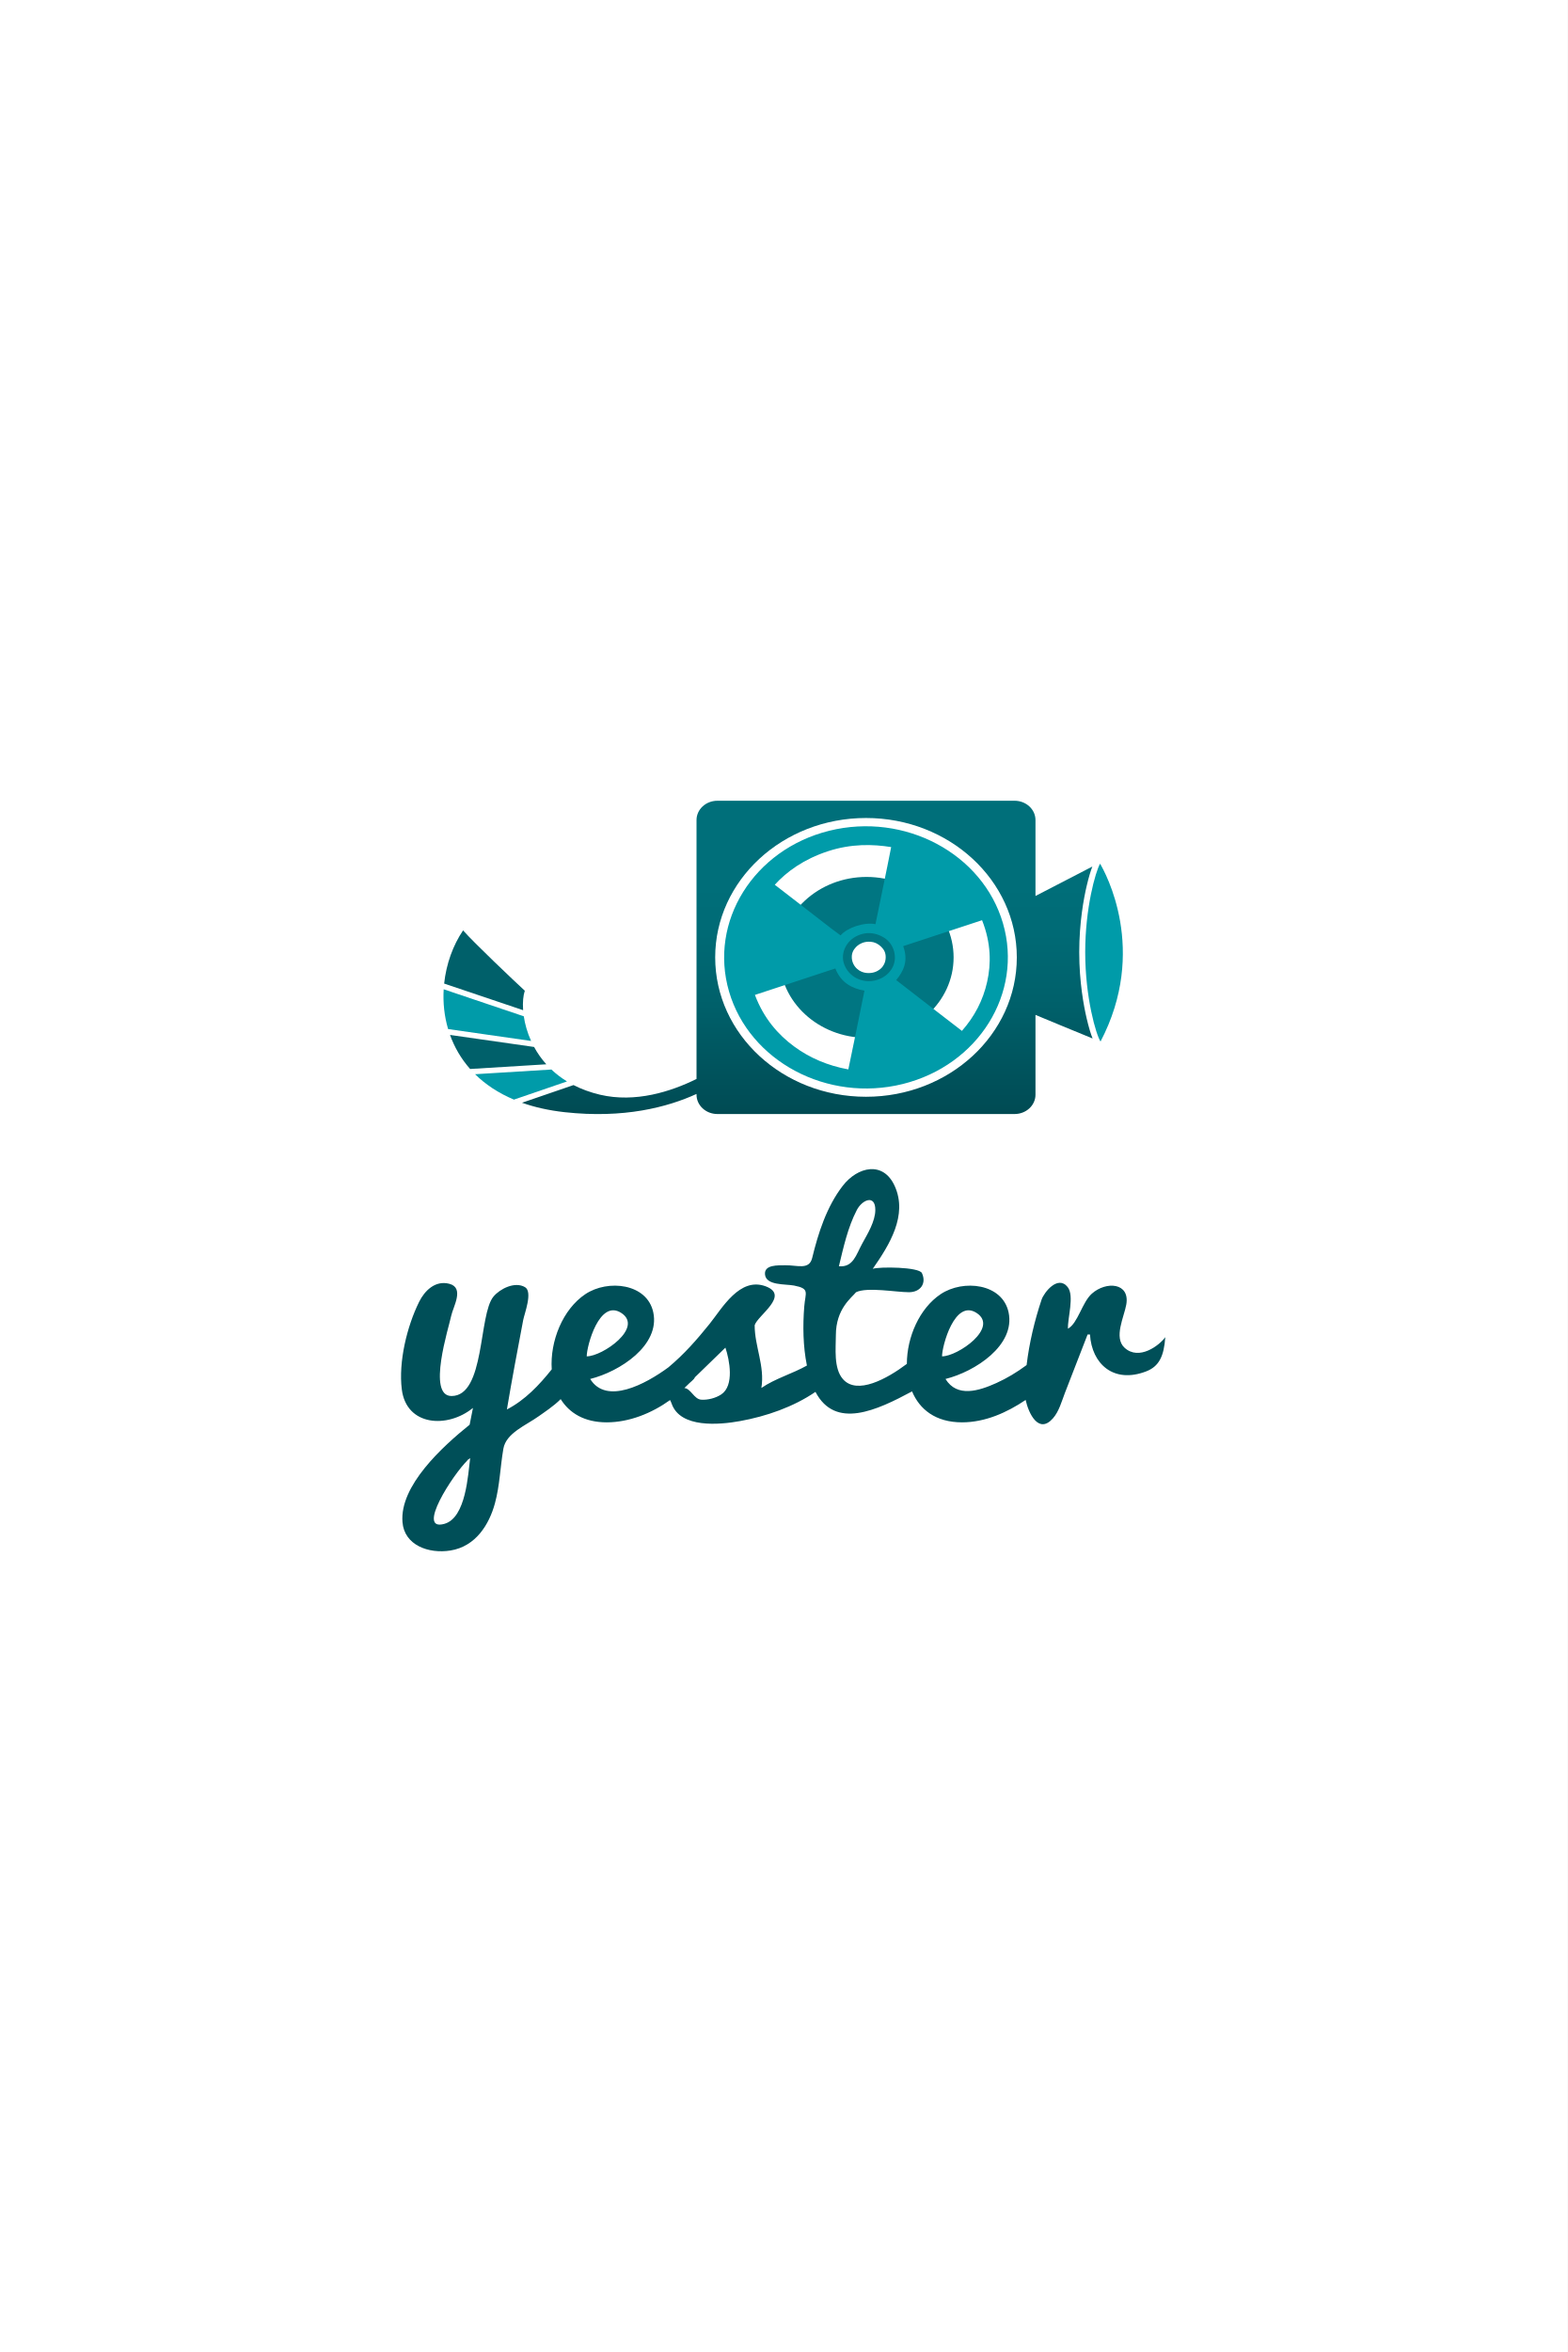
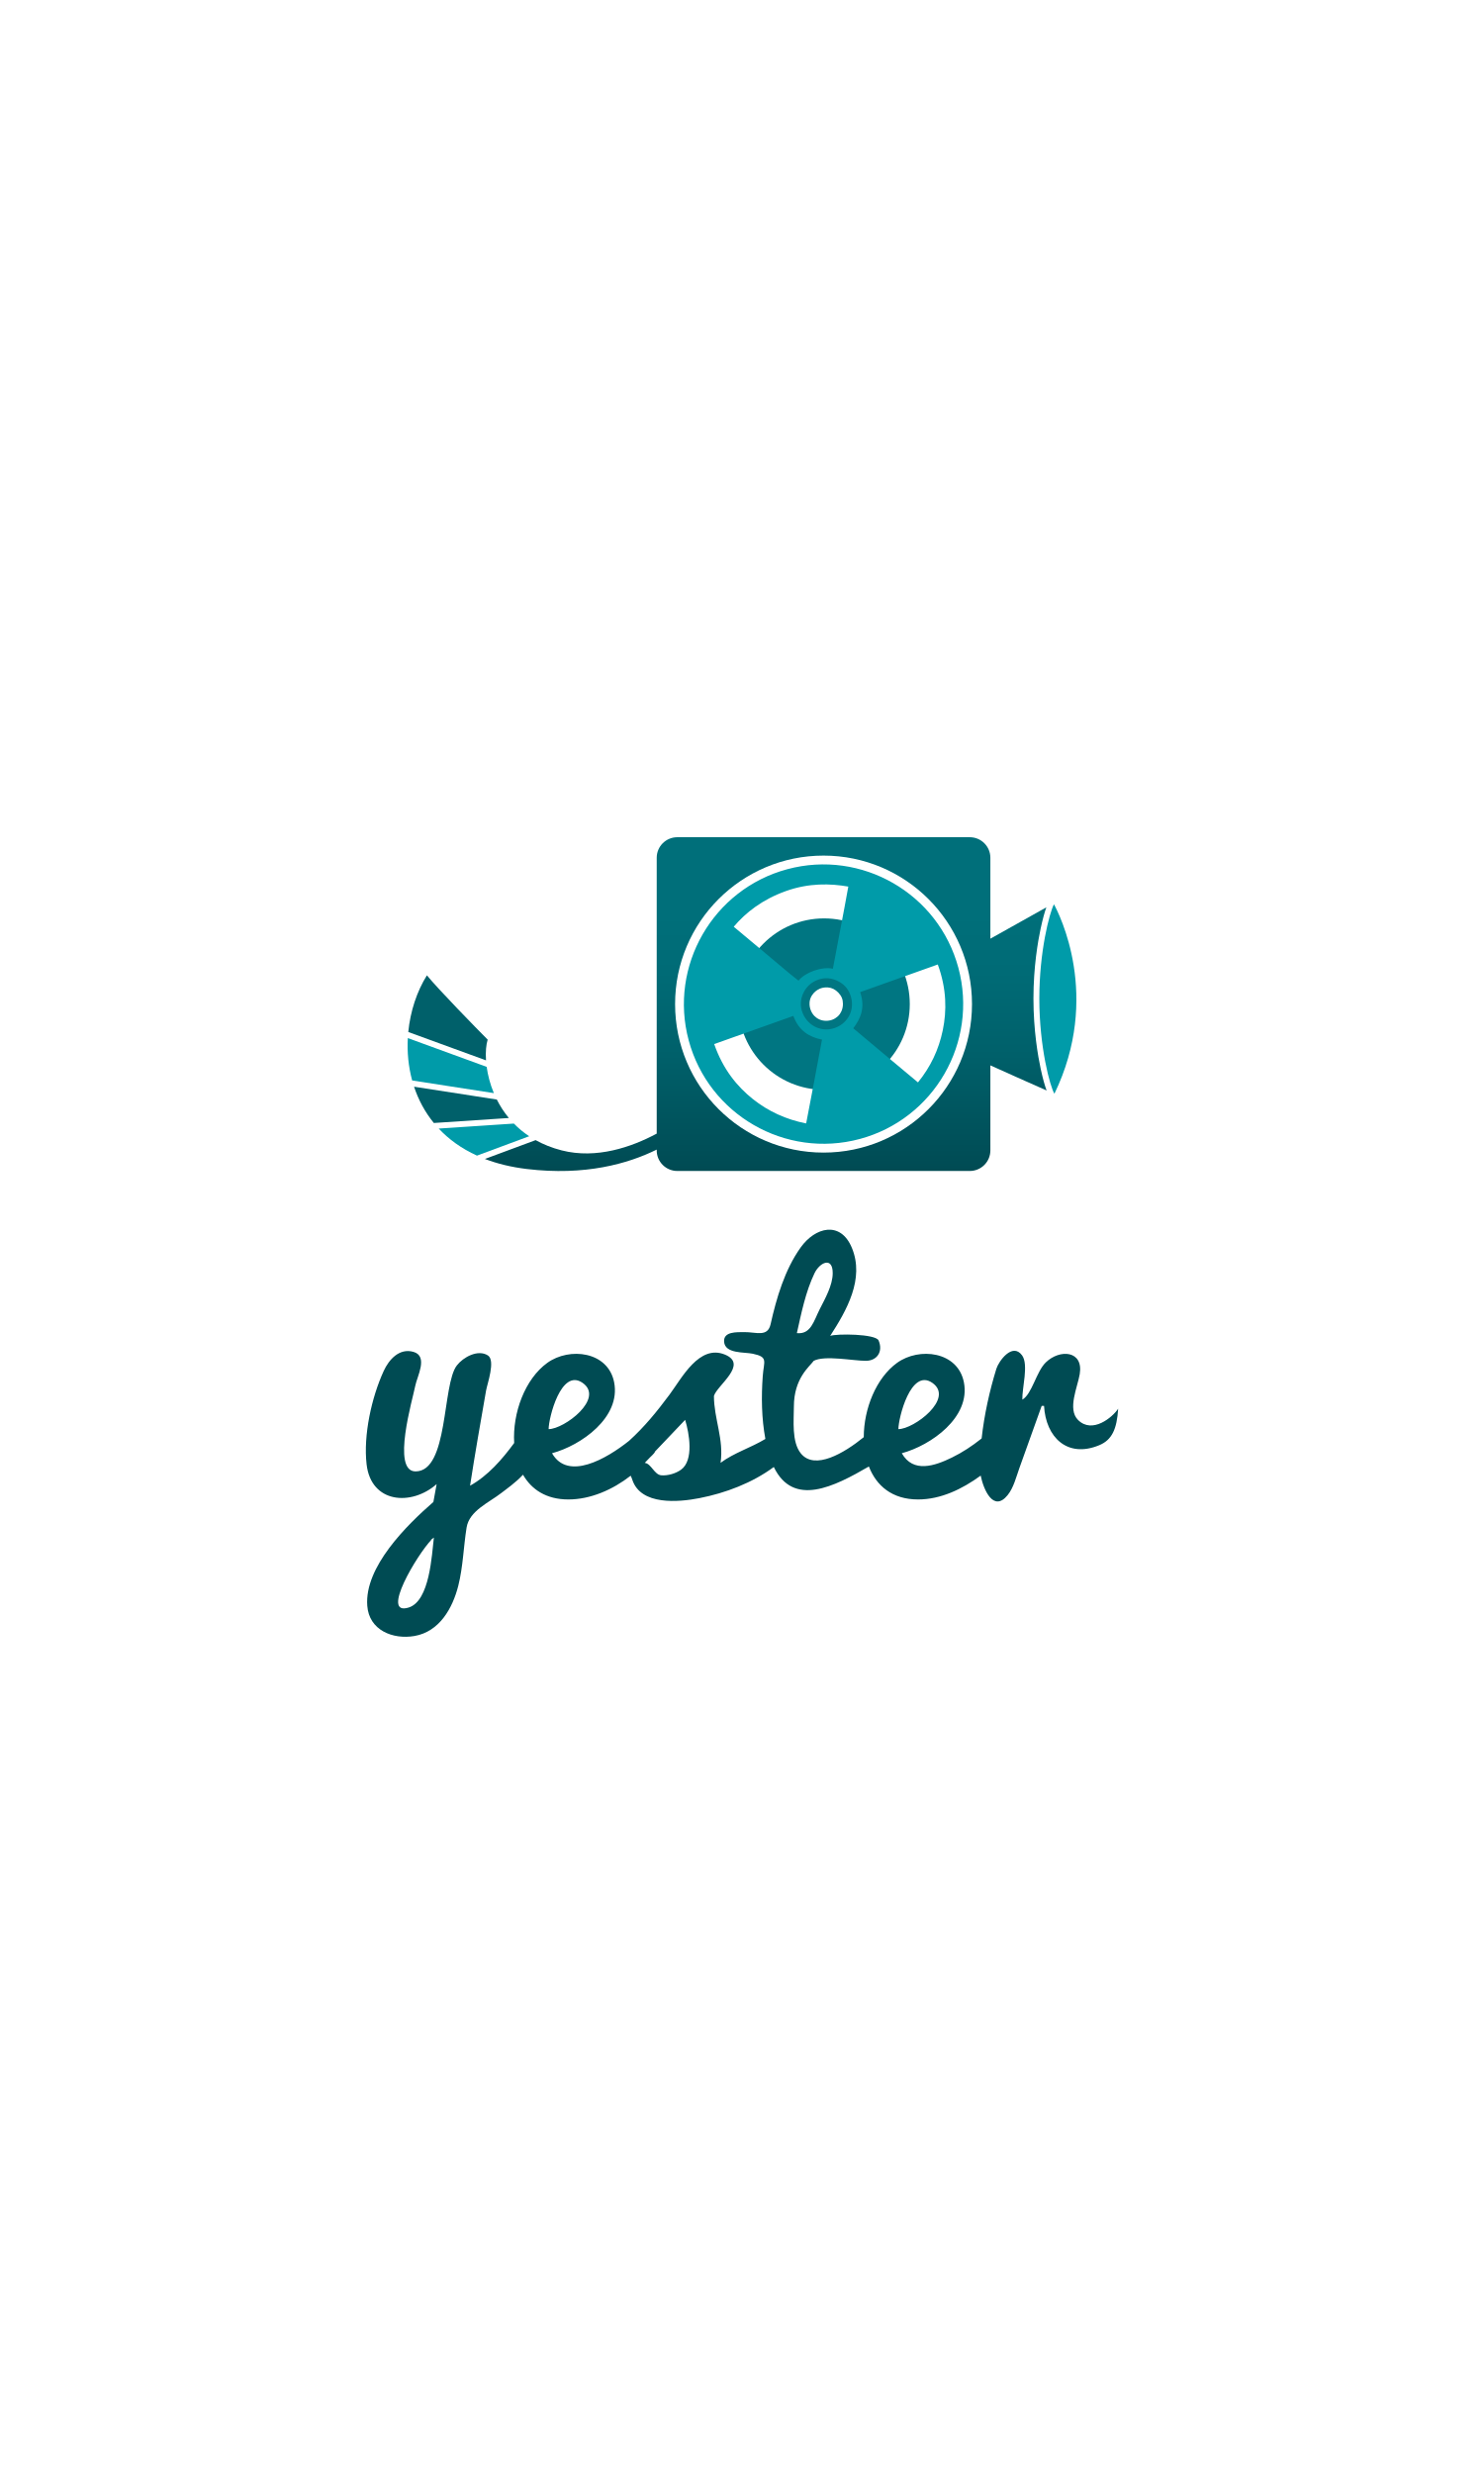
- <svg xmlns="http://www.w3.org/2000/svg" xmlns:xlink="http://www.w3.org/1999/xlink" width="640" height="960" id="svg2" version="1.1">
+ <svg xmlns="http://www.w3.org/2000/svg" xmlns:xlink="http://www.w3.org/1999/xlink" width="480" height="800" id="svg2" version="1.1">
  <defs id="defs4">
    <linearGradient id="linearGradient3006">
      <stop style="stop-color:#999999;stop-opacity:1;" offset="0" id="stop3008" />
      <stop style="stop-color:#ffffff;stop-opacity:1" offset="1" id="stop3010" />
    </linearGradient>
    <linearGradient xlink:href="#linearGradient3006" id="linearGradient3012" x1="-3.143" y1="-5.179" x2="-4.165" y2="-5.344" gradientUnits="userSpaceOnUse" />
    <linearGradient gradientTransform="matrix(0.9204577,0,0,0.7923052,-0.3082857,-1.079246)" xlink:href="#linearGradient3006-7" id="linearGradient3012-1" x1="-3.115" y1="-5.011" x2="-3.75" y2="-5.423" gradientUnits="userSpaceOnUse" />
    <linearGradient id="linearGradient3006-7">
      <stop style="stop-color:#d1dce2;stop-opacity:1" offset="0" id="stop3008-4" />
      <stop style="stop-color:#ffffff;stop-opacity:1" offset="1" id="stop3010-0" />
    </linearGradient>
    <linearGradient xlink:href="#linearGradient3180" id="linearGradient3066" gradientUnits="userSpaceOnUse" x1="107.076" y1="918.77" x2="22.476" y2="1086.455" />
    <linearGradient id="linearGradient3180">
      <stop style="stop-color:#d1dce2;stop-opacity:1" offset="0" id="stop3182" />
      <stop style="stop-color:#ffffff;stop-opacity:1" offset="1" id="stop3184" />
    </linearGradient>
    <linearGradient id="SVGID_1_" gradientUnits="userSpaceOnUse" x1="521.499" y1="442.962" x2="521.499" y2="207.45">
      <stop offset="0" style="stop-color:#004A52" id="stop14" />
      <stop offset="0.08" style="stop-color:#004E57" id="stop16" />
      <stop offset="0.456" style="stop-color:#00606A" id="stop18" />
      <stop offset="0.776" style="stop-color:#006B76" id="stop20" />
      <stop offset="1" style="stop-color:#006F7A" id="stop22" />
    </linearGradient>
    <linearGradient xlink:href="#linearGradient3180" id="linearGradient3062" gradientUnits="userSpaceOnUse" x1="107.076" y1="918.77" x2="22.476" y2="1086.455" />
    <linearGradient xlink:href="#linearGradient3180" id="linearGradient3064" gradientUnits="userSpaceOnUse" x1="107.076" y1="918.77" x2="22.476" y2="1086.455" />
    <linearGradient y2="1086.455" x2="22.476" y1="918.77" x1="107.076" gradientUnits="userSpaceOnUse" id="linearGradient3072" xlink:href="#linearGradient3180" />
-     <linearGradient xlink:href="#SVGID_1_-1" id="linearGradient3086" gradientUnits="userSpaceOnUse" x1="521.499" y1="442.962" x2="521.499" y2="207.45" />
    <linearGradient id="SVGID_1_-1" gradientUnits="userSpaceOnUse" x1="521.499" y1="442.962" x2="521.499" y2="207.45">
      <stop offset="0" style="stop-color:#004A52" id="stop14-7" />
      <stop offset="0.08" style="stop-color:#004E57" id="stop16-4" />
      <stop offset="0.456" style="stop-color:#00606A" id="stop18-0" />
      <stop offset="0.776" style="stop-color:#006B76" id="stop20-9" />
      <stop offset="1" style="stop-color:#006F7A" id="stop22-4" />
    </linearGradient>
+     <linearGradient y2="207.45" x2="521.499" y1="442.962" x1="521.499" gradientUnits="userSpaceOnUse" id="SVGID_1_-17">
+       <stop id="stop14-4" style="stop-color:#004A52" offset="0" />
+       <stop id="stop16-0" style="stop-color:#004E57" offset="0.08" />
+       <stop id="stop18-9" style="stop-color:#00606A" offset="0.456" />
+       <stop id="stop20-4" style="stop-color:#006B76" offset="0.776" />
+       <stop id="stop22-8" style="stop-color:#006F7A" offset="1" />
+     </linearGradient>
+     <linearGradient xlink:href="#SVGID_1_-17" id="linearGradient3129" gradientUnits="userSpaceOnUse" x1="521.499" y1="442.962" x2="521.499" y2="207.45" />
  </defs>
-   <g id="layer1" transform="translate(0,-92.36218)">
+   <g id="layer1" transform="translate(0,-252.3622)">
    <g transform="matrix(1.25,0,0,-1.25,335,572.3622)" id="g2993">
-       <g id="g3291" transform="translate(-763.1921,575.6996)">
+       <g id="g3291" transform="matrix(0.75,0,0,0.8333333,-639.3941,415.7496)" style="fill:#ffffff">
        <rect style="fill:#ffffff;fill-opacity:1;stroke:none" id="rect3199" width="512" height="768" x="495.192" y="191.7" transform="scale(1,-1)" />
      </g>
-       <g id="g3066" transform="matrix(1.082169,0,0,1,-764.2854,141.7143)">
-         <path id="path3" d="m 797.988,-197.793 c -3.338,3.319 -0.134,10.076 0.519,14.072 1.184,7.233 -6.109,7.725 -10.395,3.58 -2.946,-2.847 -4.203,-9.665 -7.203,-11.428 -0.138,3.441 1.998,10.76 -0.092,13.595 -2.981,4.045 -7.165,-1.837 -7.87,-4.117 -2.091,-6.754 -3.716,-14.089 -4.518,-21.347 -0.065,-0.055 -0.116,-0.105 -0.189,-0.162 -2.758,-2.194 -5.732,-4.156 -8.905,-5.704 -5.282,-2.578 -11.881,-4.857 -15.385,1.315 8.903,2.392 21.139,10.965 19.042,21.735 -1.847,9.481 -13.699,10.879 -20.503,5.957 -6.392,-4.622 -10.188,-14.033 -10.198,-22.765 -6.016,-4.893 -15.024,-10.232 -19.285,-4.989 -2.874,3.534 -2.141,10.18 -2.141,14.343 0,8.691 4.807,12.283 6.09,14.046 3.369,1.767 12.1,0 15.962,0 3.422,0 5.383,2.809 3.927,6.231 -0.876,2.052 -12.893,2.129 -14.845,1.414 5.056,7.83 10.577,17.465 6.657,26.957 -3.473,8.414 -11.26,6.39 -15.724,0.125 -4.863,-6.817 -7.397,-15.446 -9.211,-23.528 -0.911,-4.041 -4.445,-2.351 -8.086,-2.398 -2.294,-0.029 -6.386,0.216 -6.162,-2.945 0.272,-3.738 6.143,-3.131 8.765,-3.678 4.871,-1.017 3.42,-2.246 3.086,-6.838 -0.464,-6.342 -0.377,-12.97 0.803,-19.287 -4.456,-2.702 -9.578,-4.227 -13.742,-7.319 1.084,7.149 -2.028,13.54 -2.028,20.487 0.872,3.204 10.684,9.696 3.354,12.693 -7.879,3.205 -13.192,-7.192 -16.972,-12.275 -3.83,-5.151 -7.676,-9.892 -12.416,-14.172 -6.949,-5.536 -18.75,-12.328 -23.603,-3.793 8.909,2.392 21.144,10.965 19.043,21.735 -1.843,9.481 -13.699,10.879 -20.503,5.957 -6.83,-4.935 -10.698,-15.35 -10.145,-24.555 -3.754,-5.094 -8.026,-10.016 -13.53,-13.092 1.506,9.756 3.219,19.472 4.917,29.2 0.353,2.02 2.947,9.188 0.557,10.727 -3.08,1.977 -7.598,-0.561 -9.515,-3.056 -4.576,-5.862 -2.479,-32.484 -12.678,-32.484 -7.461,0 -0.83,22.307 -0.073,26.265 0.541,2.817 4.045,9.027 -0.537,10.365 -4.356,1.271 -7.557,-2.371 -9.151,-5.855 -3.719,-8.117 -6.259,-19.638 -5.244,-28.577 1.367,-12.04 13.763,-12.873 21.478,-6.093 -0.335,-1.826 -0.665,-3.646 -0.999,-5.47 -8.178,-7.131 -21.171,-19.908 -20.269,-31.817 0.538,-7.474 7.803,-10.419 14.472,-9.266 7.641,1.322 11.69,8.498 13.433,15.413 1.468,5.832 1.595,11.912 2.544,17.83 0.83,5.154 6.854,7.62 10.718,10.641 1.373,1.068 4.495,3.258 6.577,5.551 2.597,-4.518 7.111,-7.584 13.903,-7.584 6.803,0 13.614,2.997 19.104,7.277 0.161,-0.3 0.329,-0.704 0.503,-1.234 2.625,-7.953 14.237,-6.881 20.58,-5.639 8.006,1.56 16.191,4.66 22.803,9.543 5.996,-12.401 18.508,-6.019 29.146,0.158 2.271,-5.864 7.099,-10.105 15.089,-10.105 6.979,0 13.572,3.208 19.193,7.311 0.879,-4.371 3.929,-11.322 8.248,-5.996 1.844,2.263 2.64,5.589 3.619,8.323 2.279,6.351 4.555,12.703 6.83,19.048 0.243,0 0.485,0 0.727,0 0.522,-9.588 7.118,-16.131 16.929,-12.056 3.911,1.622 5.394,4.952 5.794,11.187 -1.723,-2.641 -7.92,-7.804 -12.296,-3.455 z m -80.804,44.962 c 1.618,3.373 5.586,5.186 5.586,0.053 0,-3.742 -2.342,-7.833 -3.979,-11.06 -1.834,-3.607 -2.685,-7.779 -7.011,-7.34 1.379,6.15 2.666,12.627 5.404,18.347 z M 592.786,-255.275 c -8.835,-2.77 2.651,16.3 6.938,20.744 -0.292,-0.164 -0.33,-0.087 0.776,0.699 -0.649,-5.281 -1.241,-19.391 -7.714,-21.443 z m 53.295,68.857 c 6.857,-4.778 -5.636,-14.187 -10.407,-14.187 0,3.353 3.788,18.803 10.407,14.187 z m 30.195,-26.615 c -1.637,-1.179 -4.033,-1.878 -6.054,-1.721 -2.159,0.169 -3.109,3.631 -5.075,3.804 0.222,0.233 0.445,0.464 0.661,0.699 1.283,1.425 2.278,2.069 2.505,2.805 3.069,3.23 6.143,6.457 9.216,9.684 1.256,-4.06 2.738,-12.397 -1.253,-15.271 z m 77.037,26.615 c 6.856,-4.778 -5.637,-14.187 -10.407,-14.187 0,3.353 3.787,18.803 10.407,14.187 z" style="fill:#004f58;fill-opacity:1" />
-         <g id="g5" transform="matrix(0.3387351,0,0,-0.3387351,525.5915,27.65237)">
-           <path id="path7" d="m 574.31,211.71 c -42.832,0 -77.547,34.718 -77.547,77.546 0,42.831 34.715,77.548 77.547,77.548 42.828,0 77.545,-34.718 77.545,-77.548 -10e-4,-42.827 -34.717,-77.546 -77.545,-77.546 z m 13.259,87.765 c -1.447,1.577 -4.62,4.297 -9.629,4.805 -0.612,0.062 -1.221,0.092 -1.81,0.092 -4.932,0 -8.309,-2.139 -10.438,-4.243 -0.304,-0.302 -0.581,-0.601 -0.84,-0.894 -0.974,-1.128 -4.131,-5.292 -3.676,-11.563 0.361,-4.934 3.392,-8.255 5.154,-9.791 1.968,-1.708 5.321,-3.739 10.134,-3.739 0.454,0 0.924,0.017 1.401,0.054 3.488,0.268 6.649,1.867 9.395,4.76 2.845,2.994 4.065,5.997 4.089,10.051 0.032,5.68 -2.64,9.218 -3.78,10.468 z" style="fill:#007682" />
-           <path id="path9" d="m 540.98,167.213 c -67.293,18.097 -107.319,87.572 -89.222,154.865 18.099,67.296 87.573,107.321 154.868,89.224 C 673.918,393.204 713.947,323.73 695.848,256.436 677.75,189.141 608.275,149.114 540.98,167.213 z m -1.198,19.763 c 20.926,-7.45 40.156,-6.873 56.438,-4.052 -4.45,24.885 -9.379,49.535 -13.972,74.35 -4.79,-1.157 -11.246,-0.327 -17.21,1.794 -5.676,2.025 -10.915,5.215 -13.864,8.98 -5.078,-3.806 -9.906,-7.987 -14.784,-12.049 -14.568,-12.141 -29.156,-24.609 -43.861,-36.745 10.751,-12.801 25.993,-24.711 47.253,-32.278 z m 18.308,210.133 c -0.085,0.029 -0.166,0.057 -0.251,0.088 -17.76,-3.501 -34.065,-10.861 -48.18,-22.151 -14.031,-11.221 -26.859,-26.728 -34.825,-49.61 23.89,-8.502 47.773,-17.002 71.663,-25.501 5.001,13.912 14.977,19.285 25.923,21.424 -4.64,25.313 -9.498,50.526 -14.33,75.75 z m 25.969,-86.282 0,0 c -0.004,0.002 -0.004,0.002 -0.004,0.002 -7.343,2.614 -14.076,1.124 -18.942,-1.629 -4.397,-2.483 -9.151,-7.367 -11.111,-14.491 -1.74,-6.303 -0.316,-12.334 2.317,-17 2.507,-4.431 6.607,-8.391 12.563,-10.511 0.624,-0.221 1.264,-0.423 1.926,-0.604 6.099,-1.658 11.673,-0.351 16.146,1.921 4.566,2.312 8.74,5.92 11.119,12.498 2.349,6.491 1.641,12.566 -0.208,16.958 -1.871,4.42 -5.566,9.098 -11.388,11.854 -0.813,0.383 -1.622,0.719 -2.418,1.002 z m 97.683,1.985 c -3.681,17.807 -11.138,33.351 -22.469,47.296 -19.566,-16.218 -39.04,-32.641 -58.567,-48.961 6.638,-8.741 11.058,-18.528 6.229,-32.722 23.424,-8.337 46.848,-16.674 70.271,-25.006 8.102,22.087 8.132,42.038 4.536,59.393 z" style="fill:#009ba9" />
-           <path id="path11" d="m 782.761,370.362 c 42.612,-88 4.204,-162.989 -0.42,-171.438 -4.146,8.037 -13.232,42.876 -13.232,85.344 -0.001,43.968 9.74,79.759 13.652,86.094 z" style="fill:#009ba9" />
-           <linearGradient y2="207.45" x2="521.499" y1="442.962" x1="521.499" gradientUnits="userSpaceOnUse" id="linearGradient3040">
-             <stop id="stop3042" style="stop-color:#004A52" offset="0" />
-             <stop id="stop3044" style="stop-color:#004E57" offset="0.08" />
-             <stop id="stop3046" style="stop-color:#00606A" offset="0.456" />
-             <stop id="stop3048" style="stop-color:#006B76" offset="0.776" />
-             <stop id="stop3050" style="stop-color:#006F7A" offset="1" />
-           </linearGradient>
-           <path id="path24" d="m 770.352,347.858 c -2.452,-11.375 -6.564,-34.764 -6.564,-63.59 0,-28.827 4.112,-52.214 6.564,-63.591 1.895,-8.774 3.611,-14.819 5.124,-18.981 l -50.675,28.368 v -73.18 c 0,-10.29 -8.339,-18.625 -18.622,-18.625 H 441.431 c -10.288,0 -18.625,8.336 -18.625,18.625 v 249.567 c -22.713,12.173 -54.53,23.231 -86.032,15.171 -8.888,-2.273 -16.68,-5.463 -23.555,-9.28 l -45.916,17.038 c 11.134,4.268 23.753,7.394 37.987,9.096 52.63,6.296 91.54,-4.729 117.516,-17.572 v 0.727 c 0,10.285 8.337,18.626 18.625,18.626 h 264.748 c 10.283,0 18.622,-8.341 18.622,-18.626 v -76.936 c 10.627,4.784 37.739,16.973 50.895,22.735 -1.567,-4.181 -3.358,-10.368 -5.344,-19.572 z m -196.55,75.762 c -74.202,0 -134.361,-60.157 -134.361,-134.364 0,-74.21 60.16,-134.363 134.361,-134.363 74.206,0 134.367,60.153 134.367,134.363 0,74.207 -60.161,134.364 -134.367,134.364 z" style="fill:url(#linearGradient3086)" />
-           <g id="g26">
-             <path id="path28" d="m 278.084,375.613 -74.901,-11.609 c 3.868,11.679 9.745,22.834 17.909,32.83 l 67.89,-4.511 c -4.428,-5.328 -8.02,-10.98 -10.898,-16.71 z" style="fill:#00606a" />
-             <path id="path30" d="m 269.814,321.41 c -9.978,-9.978 -45.233,-46.122 -54.99,-58.182 -9.042,14.469 -15.015,32.414 -16.866,51.268 l 70.353,25.667 c -0.52,-7.741 0.127,-14.325 1.503,-18.753 z" style="fill:#00606a" />
+       <g id="g3101" transform="matrix(0.8311416,0,0,0.8311416,-15.71798,-35.08597)">
+         <path style="fill:#004b53;fill-opacity:1" id="path3" d="m 32.094,-91.736 c -3.389,3.37 -0.136,10.232 0.527,14.29 1.203,7.345 -6.203,7.844 -10.556,3.635 -2.991,-2.891 -4.268,-9.815 -7.314,-11.605 -0.14,3.494 2.029,10.926 -0.094,13.805 -3.027,4.108 -7.276,-1.865 -7.992,-4.181 -2.123,-6.859 -3.773,-14.307 -4.588,-21.678 -0.066,-0.056 -0.118,-0.106 -0.192,-0.164 -2.801,-2.228 -5.82,-4.221 -9.043,-5.793 -5.364,-2.618 -12.065,-4.932 -15.623,1.335 9.041,2.429 21.466,11.135 19.337,22.071 -1.875,9.628 -13.911,11.048 -20.82,6.05 -6.491,-4.694 -10.346,-14.25 -10.356,-23.118 -6.109,-4.969 -15.257,-10.391 -19.583,-5.066 -2.919,3.589 -2.175,10.338 -2.175,14.565 0,8.825 4.881,12.473 6.184,14.263 3.421,1.795 12.288,0 16.209,0 3.475,0 5.466,2.853 3.988,6.328 -0.89,2.083 -13.093,2.162 -15.075,1.436 5.135,7.951 10.74,17.736 6.761,27.374 -3.526,8.544 -11.434,6.489 -15.968,0.127 -4.939,-6.922 -7.512,-15.685 -9.354,-23.893 -0.925,-4.104 -4.513,-2.388 -8.211,-2.435 -2.33,-0.029 -6.485,0.22 -6.258,-2.99 0.276,-3.795 6.238,-3.18 8.901,-3.735 4.946,-1.033 3.472,-2.281 3.133,-6.944 -0.472,-6.44 -0.383,-13.171 0.816,-19.586 -4.525,-2.744 -9.727,-4.292 -13.955,-7.432 1.1,7.26 -2.059,13.75 -2.059,20.804 0.885,3.254 10.85,9.846 3.406,12.89 -8.001,3.255 -13.396,-7.304 -17.234,-12.465 -3.89,-5.231 -7.795,-10.045 -12.609,-14.392 -7.057,-5.622 -19.041,-12.519 -23.969,-3.852 9.047,2.429 21.472,11.135 19.338,22.071 -1.872,9.628 -13.911,11.048 -20.82,6.05 -6.936,-5.011 -10.864,-15.587 -10.302,-24.935 -3.812,-5.173 -8.15,-10.171 -13.739,-13.295 1.529,9.907 3.269,19.774 4.994,29.652 0.359,2.051 2.992,9.33 0.566,10.893 -3.128,2.007 -7.716,-0.57 -9.662,-3.103 -4.646,-5.953 -2.517,-32.987 -12.874,-32.987 -7.577,0 -0.842,22.653 -0.074,26.671 0.55,2.861 4.107,9.167 -0.546,10.526 -4.424,1.29 -7.674,-2.408 -9.292,-5.946 -3.777,-8.243 -6.356,-19.942 -5.325,-29.019 1.388,-12.226 13.977,-13.073 21.811,-6.187 -0.34,-1.854 -0.675,-3.703 -1.014,-5.554 -8.305,-7.241 -21.498,-20.216 -20.582,-32.31 0.546,-7.59 7.924,-10.58 14.696,-9.41 7.759,1.343 11.871,8.63 13.641,15.651 1.49,5.922 1.62,12.096 2.583,18.106 0.843,5.234 6.96,7.738 10.884,10.805 1.394,1.085 4.564,3.308 6.679,5.636 2.637,-4.588 7.221,-7.701 14.118,-7.701 6.908,0 13.825,3.044 19.4,7.39 0.164,-0.304 0.334,-0.715 0.51,-1.253 2.665,-8.076 14.458,-6.987 20.899,-5.726 8.13,1.584 16.442,4.732 23.156,9.69 6.089,-12.593 18.795,-6.112 29.598,0.16 2.306,-5.955 7.208,-10.261 15.323,-10.261 7.087,0 13.782,3.258 19.49,7.424 0.893,-4.439 3.99,-11.497 8.375,-6.089 1.873,2.298 2.681,5.676 3.675,8.452 2.314,6.45 4.626,12.899 6.936,19.343 0.246,0 0.493,0 0.738,0 0.53,-9.737 7.228,-16.381 17.191,-12.242 3.972,1.647 5.478,5.029 5.884,11.36 -1.75,-2.682 -8.043,-7.925 -12.486,-3.509 z m -82.055,45.658 c 1.644,3.425 5.672,5.266 5.672,0.054 0,-3.8 -2.379,-7.954 -4.041,-11.232 -1.862,-3.663 -2.727,-7.9 -7.119,-7.453 1.4,6.245 2.707,12.822 5.488,18.631 z M -176.285,-150.108 c -8.972,-2.813 2.692,16.552 7.045,21.065 -0.297,-0.166 -0.335,-0.089 0.788,0.71 -0.659,-5.363 -1.26,-19.691 -7.833,-21.775 z m 54.12,69.923 c 6.963,-4.852 -5.723,-14.406 -10.568,-14.406 0,3.405 3.846,19.094 10.568,14.406 z m 30.662,-27.027 c -1.662,-1.197 -4.095,-1.907 -6.148,-1.748 -2.193,0.172 -3.157,3.687 -5.154,3.863 0.226,0.237 0.452,0.472 0.671,0.71 1.303,1.447 2.313,2.101 2.543,2.849 3.116,3.28 6.238,6.557 9.359,9.834 1.275,-4.123 2.781,-12.589 -1.272,-15.508 z m 78.23,27.027 c 6.962,-4.852 -5.724,-14.406 -10.568,-14.406 0,3.405 3.846,19.094 10.568,14.406 z" />
+         <g id="g3039" transform="matrix(0.3439801,0,0,-0.3439801,-244.5203,137.2008)">
+           <path style="fill:#ffffff;stroke:none" d="m 782.341,198.924 -6.865,2.772 -23.887,39.3 0,95.869 24.107,30.566 7.065,2.932 z" id="path3037" />
+           <path style="fill:#ffffff;fill-opacity:1;stroke:none" id="path3035" d="m 716.095,289.148 c 0,77.36 -62.713,140.073 -140.073,140.073 -77.36,0 -140.073,-62.713 -140.073,-140.073 0,-77.36 62.713,-140.073 140.073,-140.073 77.36,0 140.073,62.713 140.073,140.073 z" />
+           <g id="g3029">
+             <path id="path3021" d="m 197.958,314.496 -0.419,5.513 38.413,21.385 32.965,4.655 -0.606,-5.886 -25.243,-14.686 z" style="fill:#ffffff;stroke:none" />
+             <path id="path3023" d="m 201.479,358.354 1.704,5.65 46.626,10.349 28.275,1.26 -2.668,-5.8 -38.34,-9.692 z" style="fill:#ffffff;stroke:none" />
+             <path id="path3025" d="m 221.092,396.834 4.413,5.041 41.709,0.138 26.309,-4.656 -4.541,-5.034 -33.95,-1.963 z" style="fill:#ffffff;stroke:none" />
+             <path id="path3027" d="m 260.129,426.367 7.174,3.013 33.544,-7.505 12.372,-9.533 -5.81,-3.521 -26.159,5.374 z" style="fill:#ffffff;stroke:none" />
          </g>
-           <g id="g32">
-             <path id="path34" d="m 268.917,346.049 -71.378,-26.04 c -0.699,12.74 0.51,25.776 3.94,38.345 l 73.937,11.459 c -3.426,-8.185 -5.488,-16.341 -6.499,-23.764 z" style="fill:#009ba9" />
-             <path id="path36" d="m 293.523,397.357 -68.018,4.518 c 9.063,9.693 20.513,18.074 34.624,24.492 l 47.28,-17.546 c -5.243,-3.467 -9.851,-7.327 -13.886,-11.464 z" style="fill:#009ba9" />
+           <g id="g5">
+             <path d="m 574.31,211.71 c -42.832,0 -77.547,34.718 -77.547,77.546 0,42.831 34.715,77.548 77.547,77.548 42.828,0 77.545,-34.718 77.545,-77.548 -10e-4,-42.827 -34.717,-77.546 -77.545,-77.546 z m 13.259,87.765 c -1.447,1.577 -4.62,4.297 -9.629,4.805 -0.612,0.062 -1.221,0.092 -1.81,0.092 -4.932,0 -8.309,-2.139 -10.438,-4.243 -0.304,-0.302 -0.581,-0.601 -0.84,-0.894 -0.974,-1.128 -4.131,-5.292 -3.676,-11.563 0.361,-4.934 3.392,-8.255 5.154,-9.791 1.968,-1.708 5.321,-3.739 10.134,-3.739 0.454,0 0.924,0.017 1.401,0.054 3.488,0.268 6.649,1.867 9.395,4.76 2.845,2.994 4.065,5.997 4.089,10.051 0.032,5.68 -2.64,9.218 -3.78,10.468 z" id="path7" style="fill:#007682" />
+             <path d="m 540.98,167.213 c -67.293,18.097 -107.319,87.572 -89.222,154.865 18.099,67.296 87.573,107.321 154.868,89.224 C 673.918,393.204 713.947,323.73 695.848,256.436 677.75,189.141 608.275,149.114 540.98,167.213 z m -1.198,19.763 c 20.926,-7.45 40.156,-6.873 56.438,-4.052 -4.45,24.885 -9.379,49.535 -13.972,74.35 -4.79,-1.157 -11.246,-0.327 -17.21,1.794 -5.676,2.025 -10.915,5.215 -13.864,8.98 -5.078,-3.806 -9.906,-7.987 -14.784,-12.049 -14.568,-12.141 -29.156,-24.609 -43.861,-36.745 10.751,-12.801 25.993,-24.711 47.253,-32.278 z m 18.308,210.133 c -0.085,0.029 -0.166,0.057 -0.251,0.088 -17.76,-3.501 -34.065,-10.861 -48.18,-22.151 -14.031,-11.221 -26.859,-26.728 -34.825,-49.61 23.89,-8.502 47.773,-17.002 71.663,-25.501 5.001,13.912 14.977,19.285 25.923,21.424 -4.64,25.313 -9.498,50.526 -14.33,75.75 z m 25.969,-86.282 0,0 c -0.004,0.002 -0.004,0.002 -0.004,0.002 -7.343,2.614 -14.076,1.124 -18.942,-1.629 -4.397,-2.483 -9.151,-7.367 -11.111,-14.491 -1.74,-6.303 -0.316,-12.334 2.317,-17 2.507,-4.431 6.607,-8.391 12.563,-10.511 0.624,-0.221 1.264,-0.423 1.926,-0.604 6.099,-1.658 11.673,-0.351 16.146,1.921 4.566,2.312 8.74,5.92 11.119,12.498 2.349,6.491 1.641,12.566 -0.208,16.958 -1.871,4.42 -5.566,9.098 -11.388,11.854 -0.813,0.383 -1.622,0.719 -2.418,1.002 z m 97.683,1.985 c -3.681,17.807 -11.138,33.351 -22.469,47.296 -19.566,-16.218 -39.04,-32.641 -58.567,-48.961 6.638,-8.741 11.058,-18.528 6.229,-32.722 23.424,-8.337 46.848,-16.674 70.271,-25.006 8.102,22.087 8.132,42.038 4.536,59.393 z" id="path9" style="fill:#009ba9" />
+             <path d="m 782.761,370.362 c 42.612,-88 4.204,-162.989 -0.42,-171.438 -4.146,8.037 -13.232,42.876 -13.232,85.344 -0.001,43.968 9.74,79.759 13.652,86.094 z" id="path11" style="fill:#009ba9" />
+             <linearGradient id="linearGradient3036" gradientUnits="userSpaceOnUse" x1="521.499" y1="442.962" x2="521.499" y2="207.45">
+               <stop offset="0" style="stop-color:#004A52" id="stop3038" />
+               <stop offset="0.08" style="stop-color:#004E57" id="stop3040" />
+               <stop offset="0.456" style="stop-color:#00606A" id="stop3042" />
+               <stop offset="0.776" style="stop-color:#006B76" id="stop3044" />
+               <stop offset="1" style="stop-color:#006F7A" id="stop3046" />
+             </linearGradient>
+             <path d="m 770.352,347.858 c -2.452,-11.375 -6.564,-34.764 -6.564,-63.59 0,-28.827 4.112,-52.214 6.564,-63.591 1.895,-8.774 3.611,-14.819 5.124,-18.981 l -50.675,28.368 v -73.18 c 0,-10.29 -8.339,-18.625 -18.622,-18.625 H 441.431 c -10.288,0 -18.625,8.336 -18.625,18.625 v 249.567 c -22.713,12.173 -54.53,23.231 -86.032,15.171 -8.888,-2.273 -16.68,-5.463 -23.555,-9.28 l -45.916,17.038 c 11.134,4.268 23.753,7.394 37.987,9.096 52.63,6.296 91.54,-4.729 117.516,-17.572 v 0.727 c 0,10.285 8.337,18.626 18.625,18.626 h 264.748 c 10.283,0 18.622,-8.341 18.622,-18.626 v -76.936 c 10.627,4.784 37.739,16.973 50.895,22.735 -1.567,-4.181 -3.358,-10.368 -5.344,-19.572 z m -196.55,75.762 c -74.202,0 -134.361,-60.157 -134.361,-134.364 0,-74.21 60.16,-134.363 134.361,-134.363 74.206,0 134.367,60.153 134.367,134.363 0,74.207 -60.161,134.364 -134.367,134.364 z" id="path24" style="fill:url(#linearGradient3129)" />
+             <g id="g26">
+               <path d="m 278.084,375.613 -74.901,-11.609 c 3.868,11.679 9.745,22.834 17.909,32.83 l 67.89,-4.511 c -4.428,-5.328 -8.02,-10.98 -10.898,-16.71 z" id="path28" style="fill:#00606a" />
+               <path d="m 269.814,321.41 c -9.978,-9.978 -45.233,-46.122 -54.99,-58.182 -9.042,14.469 -15.015,32.414 -16.866,51.268 l 70.353,25.667 c -0.52,-7.741 0.127,-14.325 1.503,-18.753 z" id="path30" style="fill:#00606a" />
+             </g>
+             <g id="g32">
+               <path d="m 268.917,346.049 -71.378,-26.04 c -0.699,12.74 0.51,25.776 3.94,38.345 l 73.937,11.459 c -3.426,-8.185 -5.488,-16.341 -6.499,-23.764 z" id="path34" style="fill:#009ba9" />
+               <path d="m 293.523,397.357 -68.018,4.518 c 9.063,9.693 20.513,18.074 34.624,24.492 l 47.28,-17.546 c -5.243,-3.467 -9.851,-7.327 -13.886,-11.464 z" id="path36" style="fill:#009ba9" />
+             </g>
          </g>
        </g>
      </g>
    </g>
  </g>
</svg>
